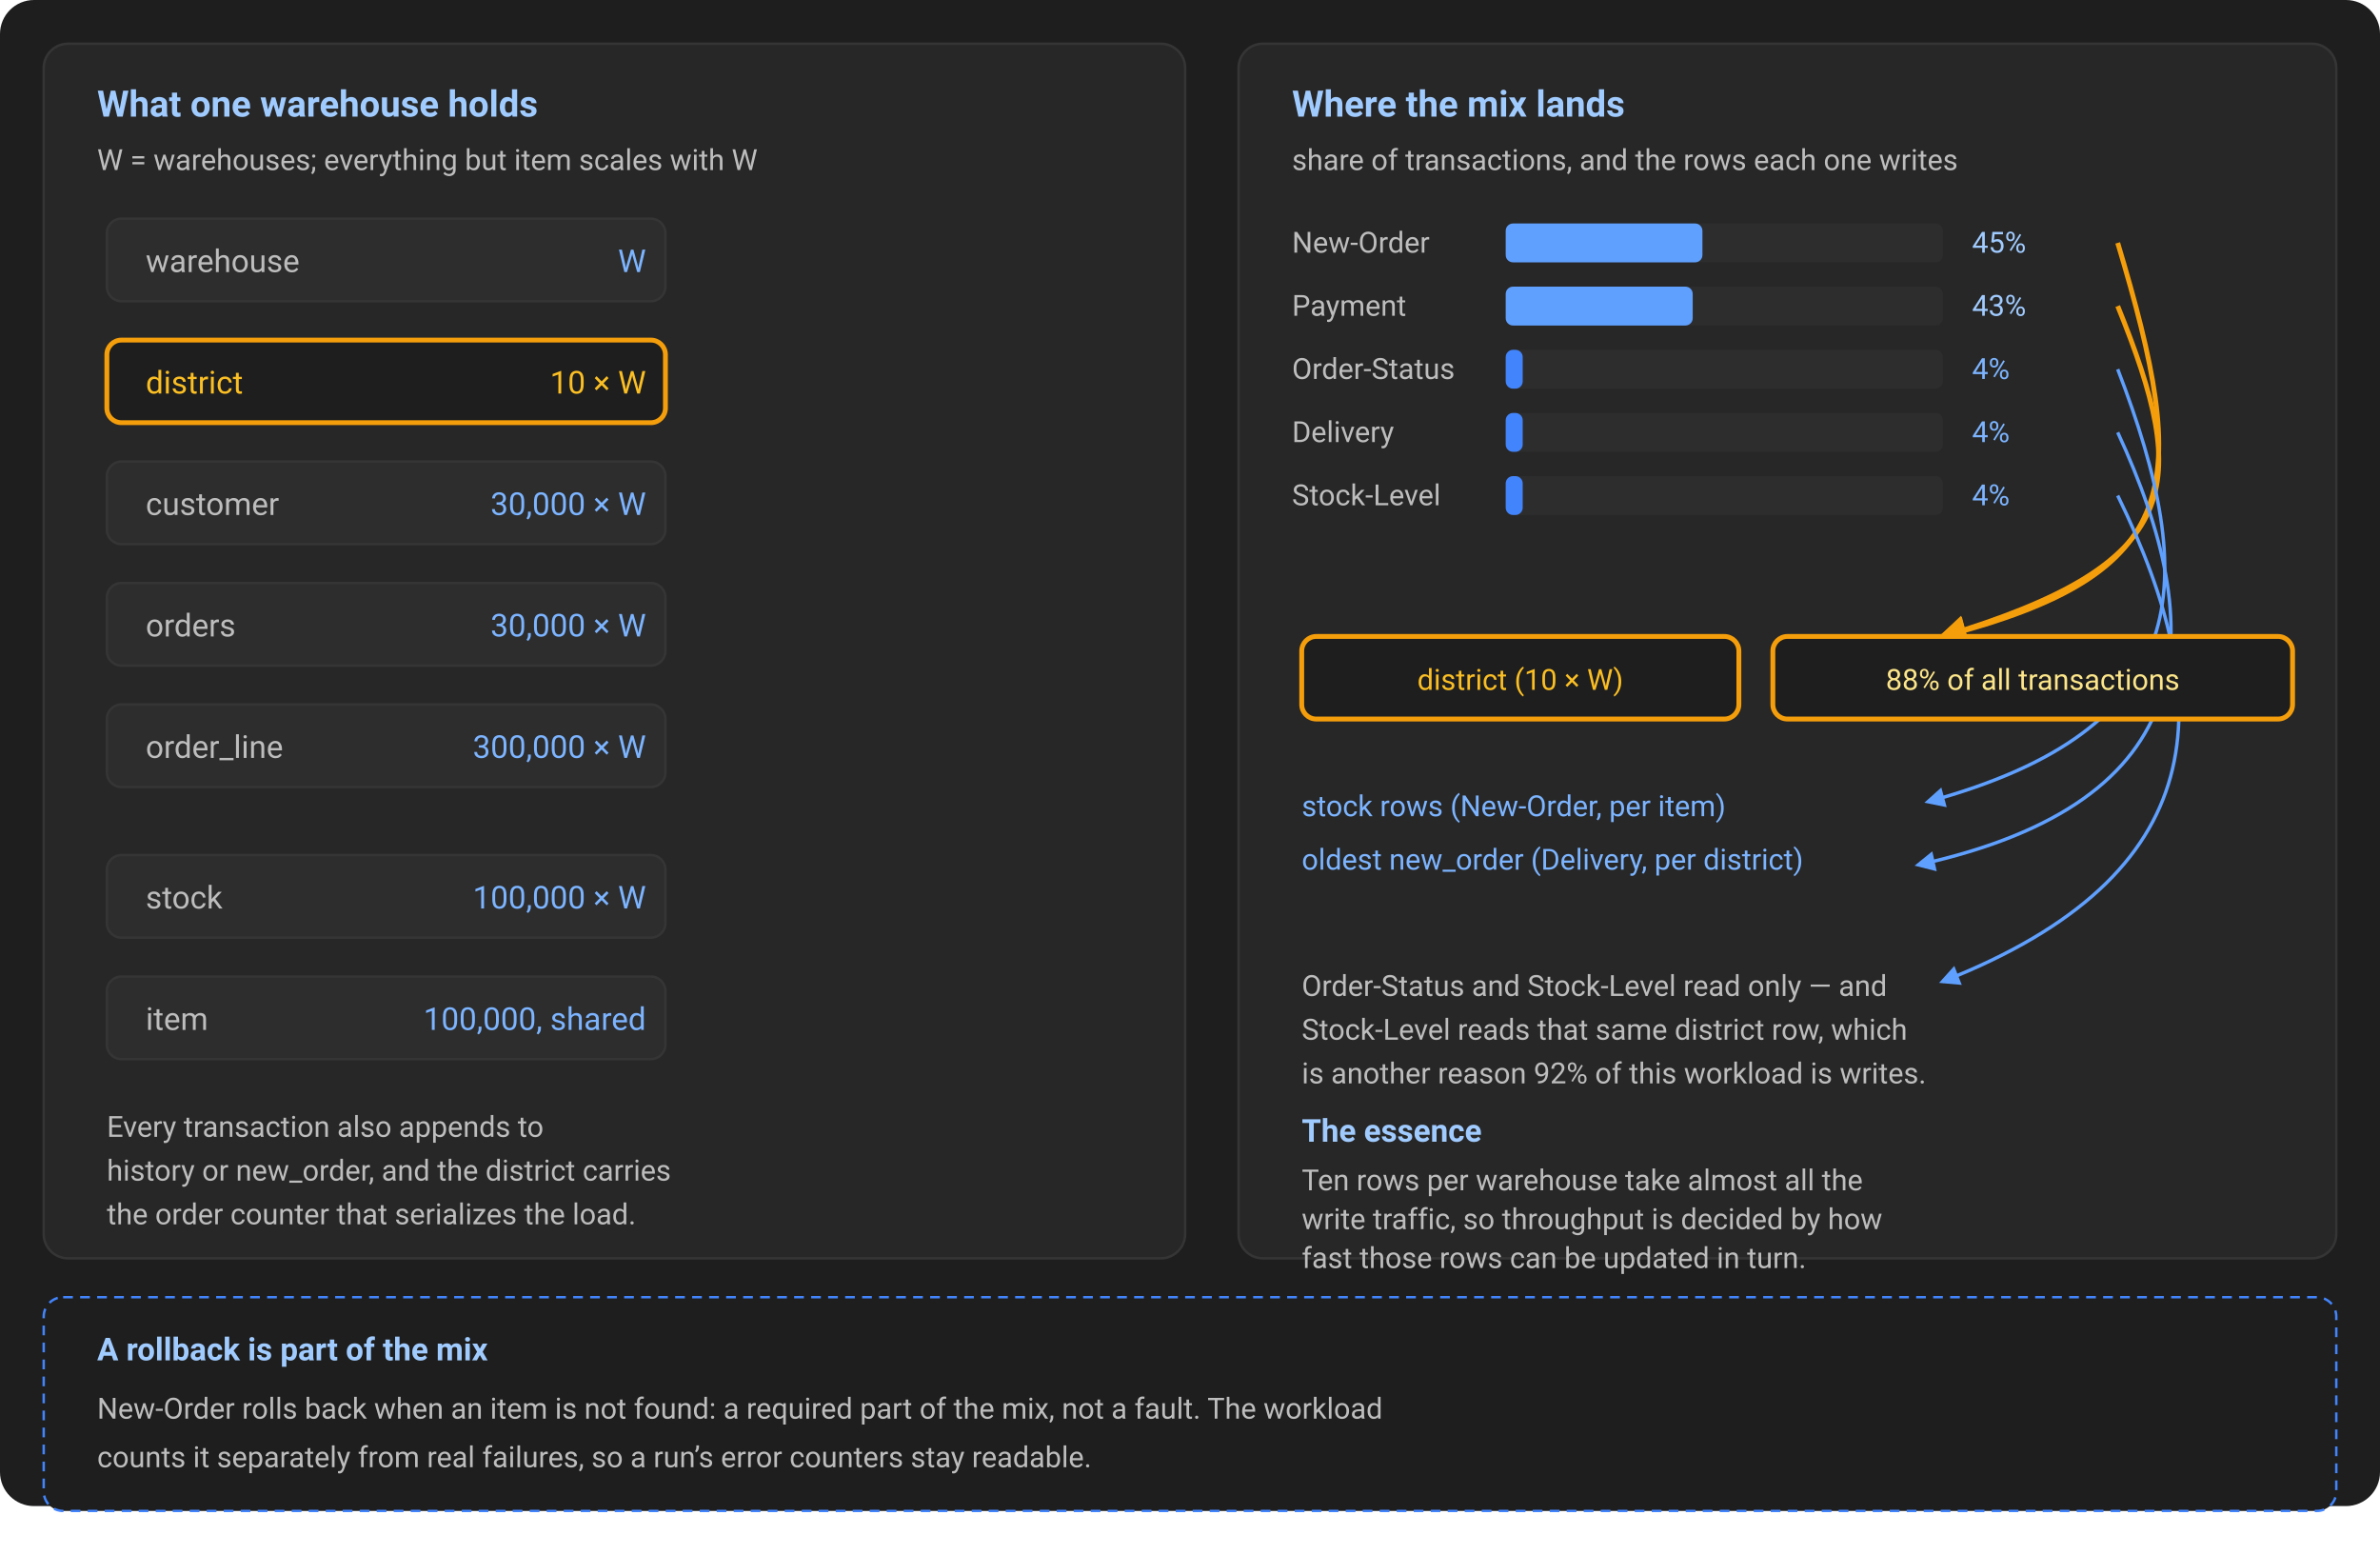
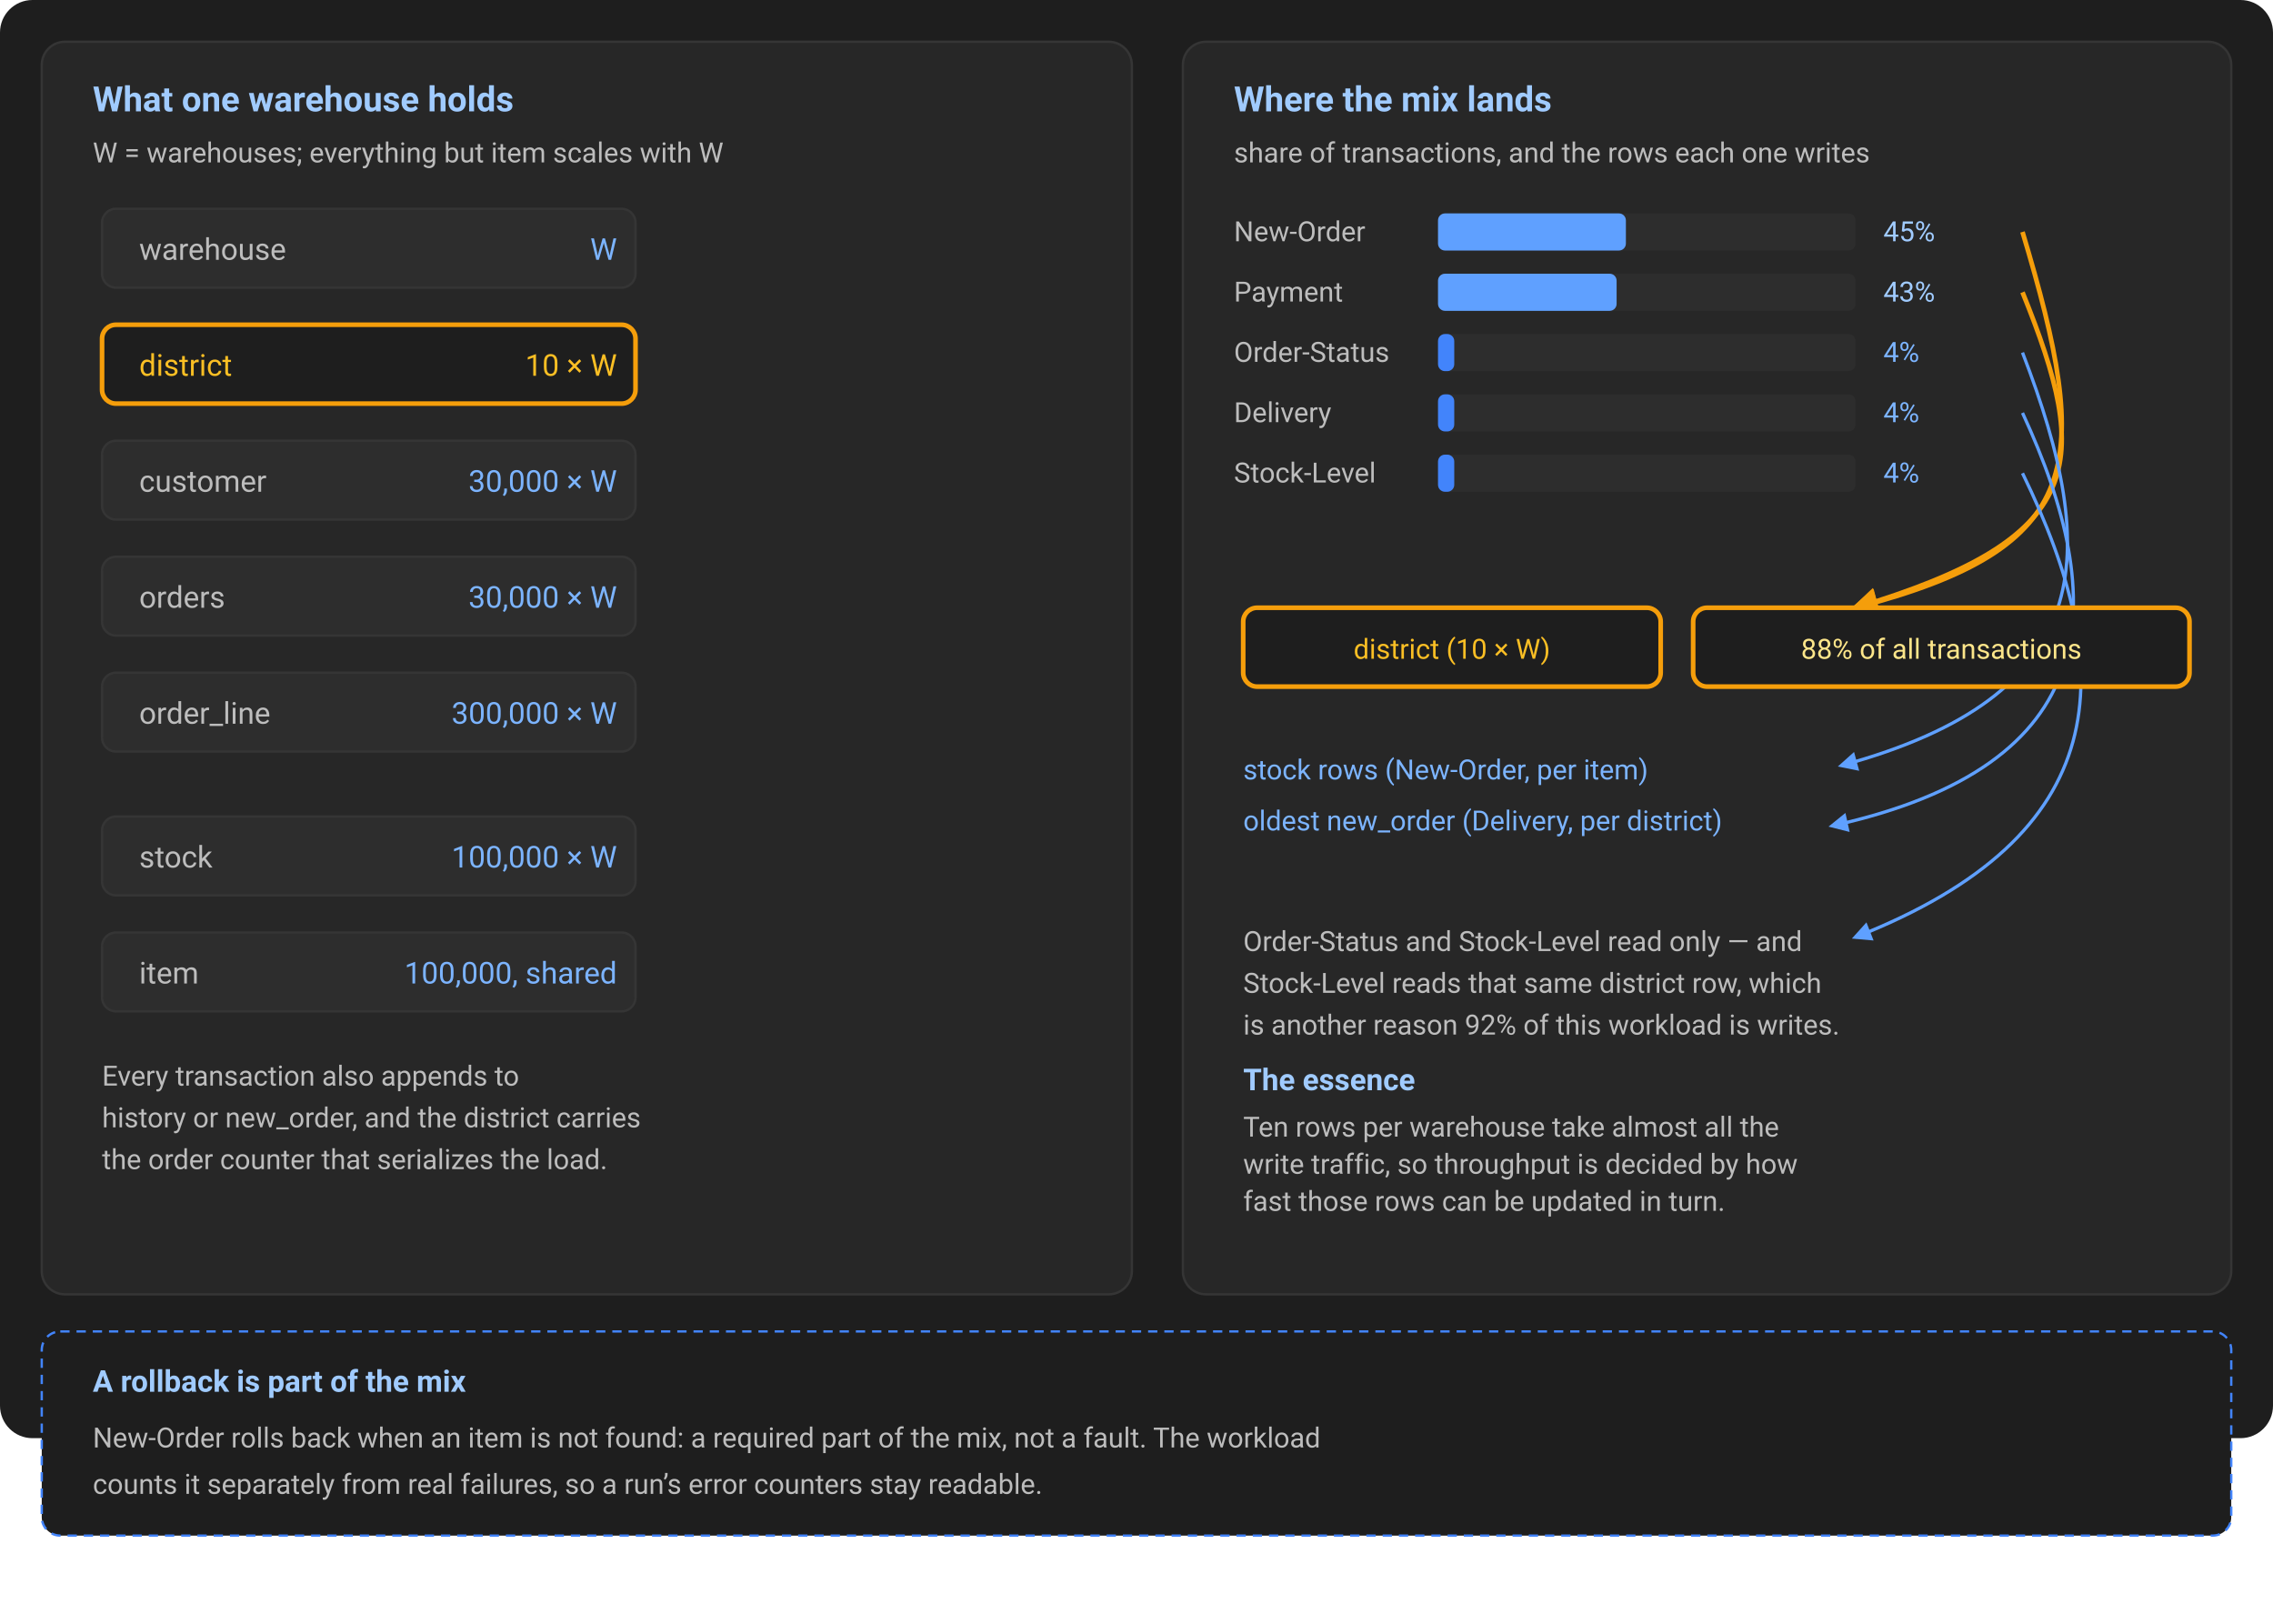
- <svg xmlns="http://www.w3.org/2000/svg" viewBox="0 0 980 640" width="980" height="640" role="img" aria-labelledby="tpcc-title tpcc-desc" font-family="ui-sans-serif, system-ui, -apple-system, Segoe UI, Roboto, sans-serif">
+ <svg xmlns="http://www.w3.org/2000/svg" viewBox="0 0 980 700" width="980" height="700" role="img" aria-labelledby="tpcc-title tpcc-desc" font-family="ui-sans-serif, system-ui, -apple-system, Segoe UI, Roboto, sans-serif">
  <rect x="0" y="0" width="980" height="620" rx="14" fill="#1e1e1e" />
-   <rect x="18" y="18" width="470" height="500" rx="10" fill="#272727" stroke="#353535" />
+   <rect x="18" y="18" width="470" height="540" rx="10" fill="#272727" stroke="#353535" />
  <text x="40" y="48" fill="#a0cbff" font-size="15" font-weight="600">What one warehouse holds</text>
  <text x="40" y="70" fill="#bdbdbd" font-size="12">W = warehouses; everything but item scales with W</text>
  <g font-size="13" fill="#bdbdbd">
    <rect x="44" y="90" width="230" height="34" rx="6" fill="#2d2d2d" stroke="#353535" />
    <text x="60" y="112">warehouse</text>
    <text x="266" y="112" text-anchor="end" fill="#7cb4ff">W</text>
    <rect x="44" y="140" width="230" height="34" rx="6" fill="#1e1e1e" stroke="#f59e0b" stroke-width="2" />
    <text x="60" y="162" fill="#fbbf24">district</text>
    <text x="266" y="162" text-anchor="end" fill="#fbbf24">10 × W</text>
    <rect x="44" y="190" width="230" height="34" rx="6" fill="#2d2d2d" stroke="#353535" />
    <text x="60" y="212">customer</text>
    <text x="266" y="212" text-anchor="end" fill="#7cb4ff">30,000 × W</text>
    <rect x="44" y="240" width="230" height="34" rx="6" fill="#2d2d2d" stroke="#353535" />
    <text x="60" y="262">orders</text>
    <text x="266" y="262" text-anchor="end" fill="#7cb4ff">30,000 × W</text>
    <rect x="44" y="290" width="230" height="34" rx="6" fill="#2d2d2d" stroke="#353535" />
    <text x="60" y="312">order_line</text>
    <text x="266" y="312" text-anchor="end" fill="#7cb4ff">300,000 × W</text>
    <rect x="44" y="352" width="230" height="34" rx="6" fill="#2d2d2d" stroke="#353535" />
    <text x="60" y="374">stock</text>
    <text x="266" y="374" text-anchor="end" fill="#7cb4ff">100,000 × W</text>
    <rect x="44" y="402" width="230" height="34" rx="6" fill="#2d2d2d" stroke="#353535" />
    <text x="60" y="424">item</text>
    <text x="266" y="424" text-anchor="end" fill="#7cb4ff">100,000, shared</text>
  </g>
  <text x="44" y="468" fill="#bdbdbd" font-size="12">Every transaction also appends to</text>
  <text x="44" y="486" fill="#bdbdbd" font-size="12">history or new_order, and the district carries</text>
  <text x="44" y="504" fill="#bdbdbd" font-size="12">the order counter that serializes the load.</text>
-   <rect x="510" y="18" width="452" height="500" rx="10" fill="#272727" stroke="#353535" />
+   <rect x="510" y="18" width="452" height="540" rx="10" fill="#272727" stroke="#353535" />
  <text x="532" y="48" fill="#a0cbff" font-size="15" font-weight="600">Where the mix lands</text>
  <text x="532" y="70" fill="#bdbdbd" font-size="12">share of transactions, and the rows each one writes</text>
  <g font-size="12">
    <text x="532" y="104" fill="#bdbdbd">New-Order</text>
    <rect x="620" y="92" width="180" height="16" rx="3" fill="#2d2d2d" />
    <rect x="620" y="92" width="81" height="16" rx="3" fill="#5fa0ff" />
    <text x="812" y="104" fill="#a0cbff">45%</text>
    <text x="532" y="130" fill="#bdbdbd">Payment</text>
    <rect x="620" y="118" width="180" height="16" rx="3" fill="#2d2d2d" />
    <rect x="620" y="118" width="77" height="16" rx="3" fill="#5fa0ff" />
    <text x="812" y="130" fill="#a0cbff">43%</text>
    <text x="532" y="156" fill="#bdbdbd">Order-Status</text>
    <rect x="620" y="144" width="180" height="16" rx="3" fill="#2d2d2d" />
    <rect x="620" y="144" width="7" height="16" rx="3" fill="#4284fb" />
    <text x="812" y="156" fill="#7cb4ff">4%</text>
    <text x="532" y="182" fill="#bdbdbd">Delivery</text>
    <rect x="620" y="170" width="180" height="16" rx="3" fill="#2d2d2d" />
    <rect x="620" y="170" width="7" height="16" rx="3" fill="#4284fb" />
    <text x="812" y="182" fill="#7cb4ff">4%</text>
    <text x="532" y="208" fill="#bdbdbd">Stock-Level</text>
    <rect x="620" y="196" width="180" height="16" rx="3" fill="#2d2d2d" />
    <rect x="620" y="196" width="7" height="16" rx="3" fill="#4284fb" />
    <text x="812" y="208" fill="#7cb4ff">4%</text>
  </g>
  <g stroke="#f59e0b" stroke-width="2" fill="none" marker-end="url(#arrow-amber)">
    <path d="M872 100 C 902 200 900 236 800 262" />
    <path d="M872 126 C 902 200 900 232 800 262" />
  </g>
  <g stroke="#5fa0ff" stroke-width="1.4" fill="none" marker-end="url(#arrow)">
    <path d="M872 152 C 906 240 904 300 794 330" />
    <path d="M872 178 C 910 260 908 330 790 356" />
    <path d="M872 204 C 914 290 912 360 800 404" />
  </g>
  <rect x="536" y="262" width="180" height="34" rx="6" fill="#1e1e1e" stroke="#f59e0b" stroke-width="2" />
  <text x="626" y="284" text-anchor="middle" fill="#fbbf24">district (10 × W)</text>
  <rect x="730" y="262" width="214" height="34" rx="6" fill="#1e1e1e" stroke="#f59e0b" stroke-width="2" />
  <text x="837" y="284" text-anchor="middle" fill="#fde68a" font-size="12">88% of all transactions</text>
  <text x="536" y="336" fill="#7cb4ff" font-size="12">stock rows (New-Order, per item)</text>
  <text x="536" y="358" fill="#7cb4ff" font-size="12">oldest new_order (Delivery, per district)</text>
  <text x="536" y="410" fill="#bdbdbd" font-size="12">Order-Status and Stock-Level read only — and</text>
  <text x="536" y="428" fill="#bdbdbd" font-size="12">Stock-Level reads that same district row, which</text>
  <text x="536" y="446" fill="#bdbdbd" font-size="12">is another reason 92% of this workload is writes.</text>
  <text x="536" y="470" fill="#a0cbff" font-size="13" font-weight="600">The essence</text>
  <text x="536" y="490" fill="#bdbdbd" font-size="12">Ten rows per warehouse take almost all the</text>
  <text x="536" y="506" fill="#bdbdbd" font-size="12">write traffic, so throughput is decided by how</text>
  <text x="536" y="522" fill="#bdbdbd" font-size="12">fast those rows can be updated in turn.</text>
-   <rect x="18" y="534" width="944" height="88" rx="8" fill="#1e1e1e" stroke="#4284fb" stroke-dasharray="4 3" />
-   <text x="40" y="560" fill="#a0cbff" font-size="13" font-weight="600">A rollback is part of the mix</text>
-   <text x="40" y="584" fill="#bdbdbd" font-size="12">New-Order rolls back when an item is not found: a required part of the mix, not a fault. The workload</text>
-   <text x="40" y="604" fill="#bdbdbd" font-size="12">counts it separately from real failures, so a run’s error counters stay readable.</text>
+   <rect x="18" y="574" width="944" height="88" rx="8" fill="#1e1e1e" stroke="#4284fb" stroke-dasharray="4 3" />
+   <text x="40" y="600" fill="#a0cbff" font-size="13" font-weight="600">A rollback is part of the mix</text>
+   <text x="40" y="624" fill="#bdbdbd" font-size="12">New-Order rolls back when an item is not found: a required part of the mix, not a fault. The workload</text>
+   <text x="40" y="644" fill="#bdbdbd" font-size="12">counts it separately from real failures, so a run’s error counters stay readable.</text>
  <defs>
    <marker id="arrow" viewBox="0 0 10 10" refX="8" refY="5" markerWidth="6" markerHeight="6" orient="auto-start-reverse">
      <path d="M 0 0 L 10 5 L 0 10 z" fill="#5fa0ff" />
    </marker>
    <marker id="arrow-amber" viewBox="0 0 10 10" refX="8" refY="5" markerWidth="6" markerHeight="6" orient="auto-start-reverse">
      <path d="M 0 0 L 10 5 L 0 10 z" fill="#f59e0b" />
    </marker>
  </defs>
</svg>
